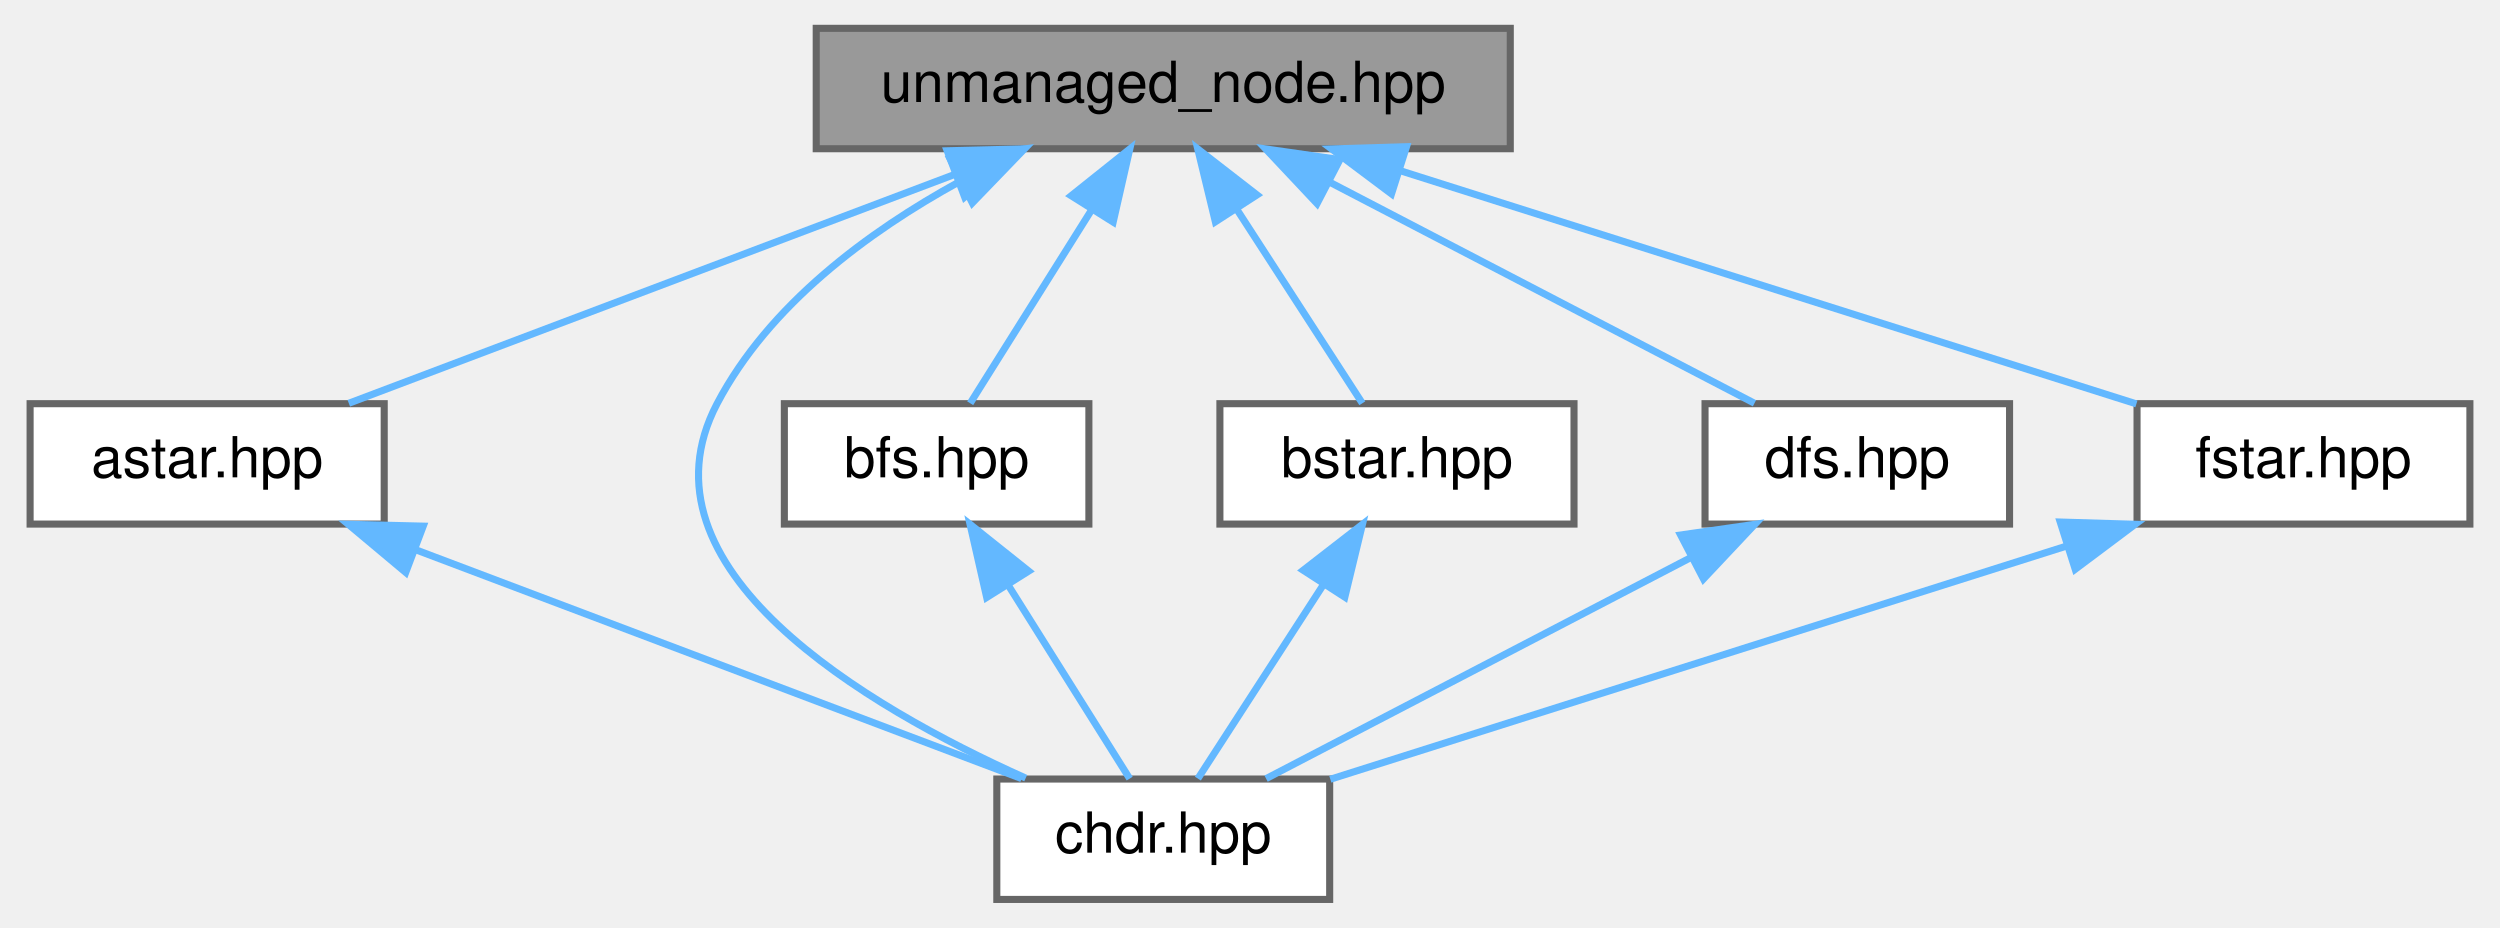
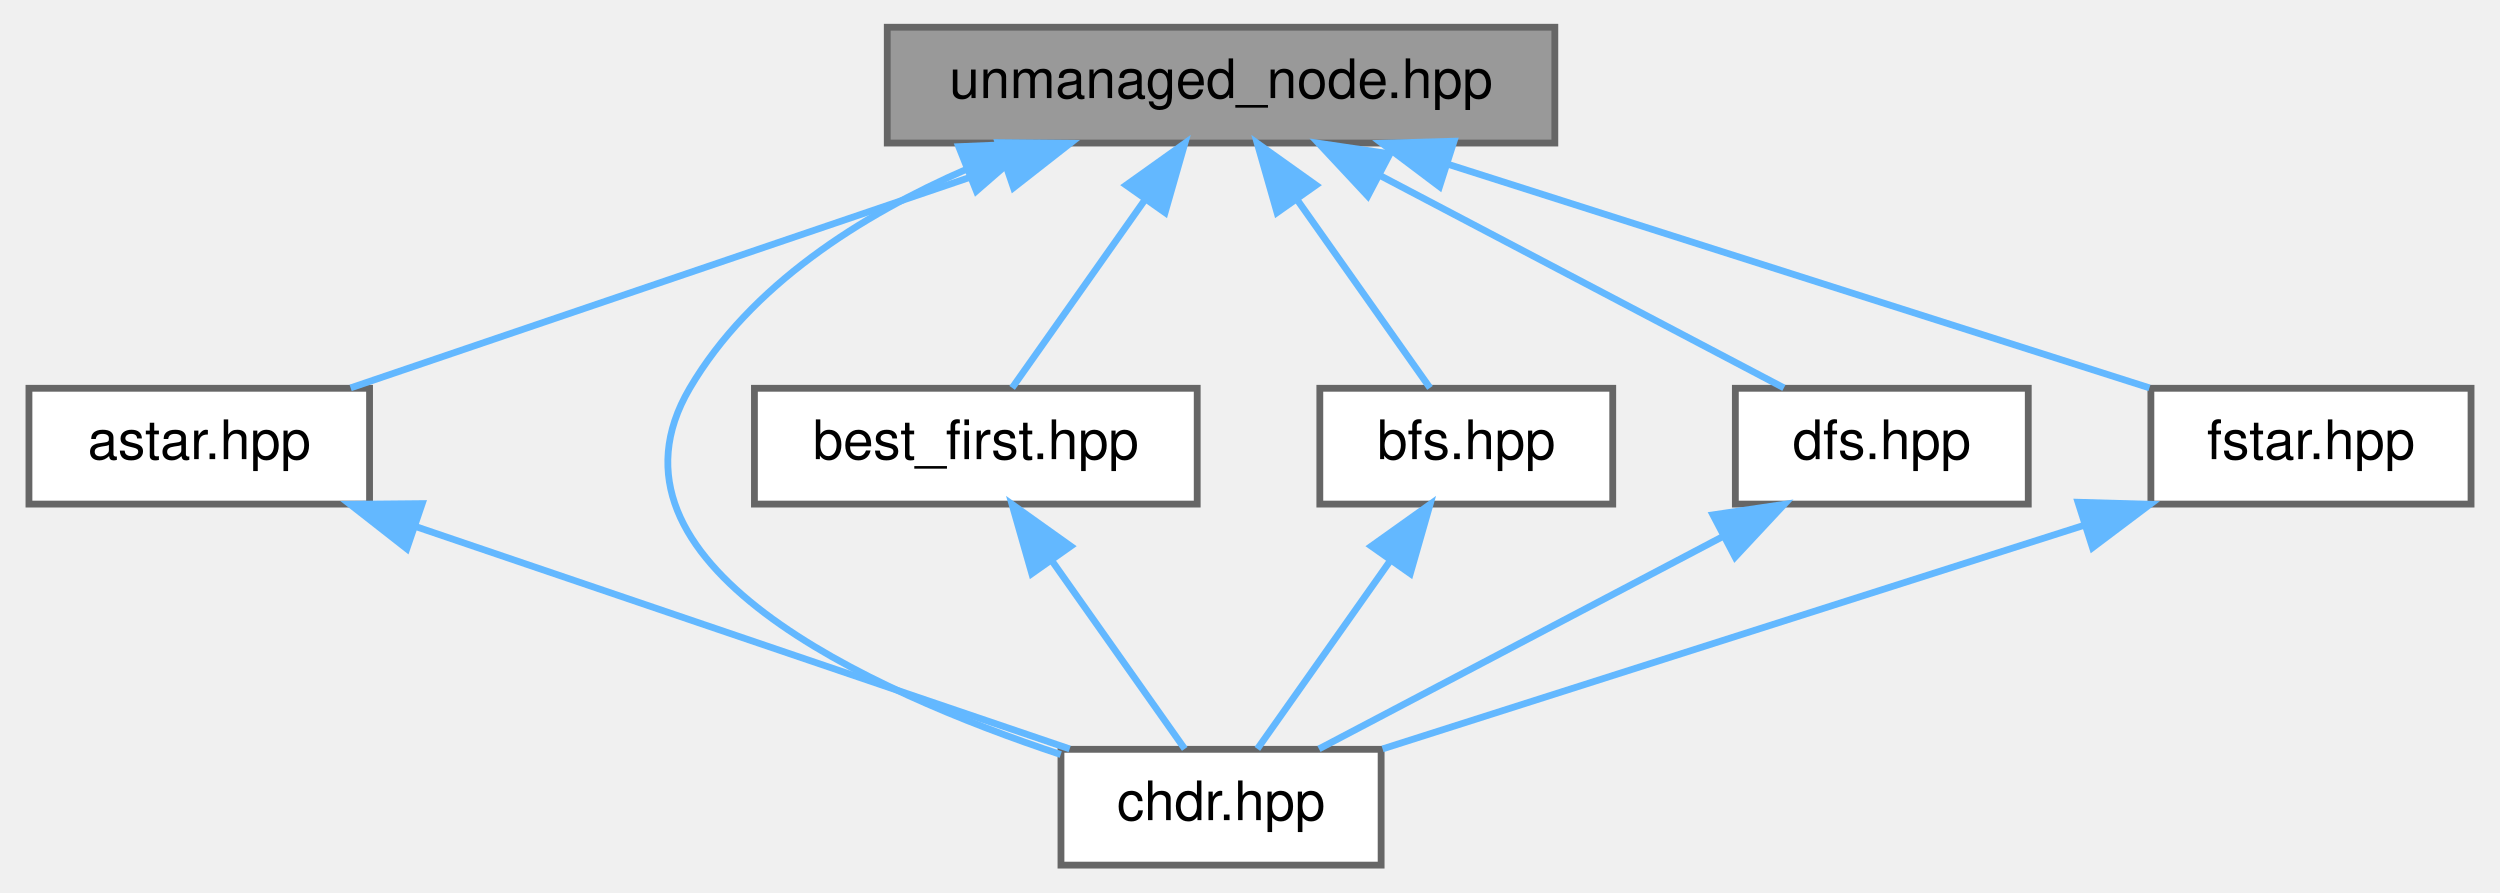
- <svg xmlns="http://www.w3.org/2000/svg" xmlns:xlink="http://www.w3.org/1999/xlink" width="353pt" height="131pt" viewBox="0.00 0.00 352.50 131.00">
+ <svg xmlns="http://www.w3.org/2000/svg" xmlns:xlink="http://www.w3.org/1999/xlink" width="367pt" height="131pt" viewBox="0.00 0.00 366.50 131.00">
  <g id="graph0" class="graph" transform="scale(1 1) rotate(0) translate(4 127)">
    <g id="Node000001" class="node">
      <g id="a_Node000001">
        <a xlink:title=" ">
-           <polygon fill="#999999" stroke="#666666" points="209,-123 111,-123 111,-106 209,-106 209,-123" />
-           <text text-anchor="middle" x="160" y="-112.6" font-family="Helvetica,sans-Serif" font-size="8.00">unmanaged_node.hpp</text>
+           <polygon fill="#999999" stroke="#666666" points="224,-123 126,-123 126,-106 224,-106 224,-123" />
+           <text text-anchor="middle" x="175" y="-112.6" font-family="Helvetica,sans-Serif" font-size="8.00">unmanaged_node.hpp</text>
        </a>
      </g>
    </g>
    <g id="Node000002" class="node">
      <g id="a_Node000002">
        <a xlink:href="../../dc/da9/astar_8hpp.html" target="_top" xlink:title=" ">
          <polygon fill="white" stroke="#666666" points="50,-70 0,-70 0,-53 50,-53 50,-70" />
          <text text-anchor="middle" x="25" y="-59.6" font-family="Helvetica,sans-Serif" font-size="8.00">astar.hpp</text>
        </a>
      </g>
    </g>
    <g id="edge1_Node000001_Node000002" class="edge">
      <g id="a_edge1_Node000001_Node000002">
        <a xlink:title=" ">
-           <path fill="none" stroke="#63b8ff" d="M130.41,-102.32C104.5,-92.53 67.57,-78.58 45,-70.06" />
-           <polygon fill="#63b8ff" stroke="#63b8ff" points="129.49,-105.71 140.08,-105.97 131.96,-99.17 129.49,-105.71" />
+           <path fill="none" stroke="#63b8ff" d="M143.26,-102.71C114.42,-92.9 72.63,-78.69 47.22,-70.06" />
+           <polygon fill="#63b8ff" stroke="#63b8ff" points="142.27,-106.07 152.87,-105.97 144.53,-99.44 142.27,-106.07" />
        </a>
      </g>
    </g>
    <g id="Node000003" class="node">
      <g id="a_Node000003">
        <a xlink:href="../../d9/d96/chdr_8hpp_source.html" target="_top" xlink:title=" ">
-           <polygon fill="white" stroke="#666666" points="183.5,-17 136.5,-17 136.5,0 183.5,0 183.5,-17" />
-           <text text-anchor="middle" x="160" y="-6.6" font-family="Helvetica,sans-Serif" font-size="8.00">chdr.hpp</text>
+           <polygon fill="white" stroke="#666666" points="198.5,-17 151.5,-17 151.5,0 198.5,0 198.5,-17" />
+           <text text-anchor="middle" x="175" y="-6.6" font-family="Helvetica,sans-Serif" font-size="8.00">chdr.hpp</text>
        </a>
      </g>
    </g>
    <g id="edge7_Node000001_Node000003" class="edge">
      <g id="a_edge7_Node000001_Node000003">
        <a xlink:title=" ">
-           <path fill="none" stroke="#63b8ff" d="M131.26,-101.37C118.31,-94.27 104.31,-83.92 97,-70 84.81,-46.77 117.87,-27.31 140.58,-17.13" />
-           <polygon fill="#63b8ff" stroke="#63b8ff" points="129.89,-104.59 140.4,-105.97 133.04,-98.34 129.89,-104.59" />
+           <path fill="none" stroke="#63b8ff" d="M137.67,-102.17C122.24,-95.44 105.91,-85.17 97,-70 81.9,-44.29 123.36,-25.58 151.47,-16.23" />
+           <polygon fill="#63b8ff" stroke="#63b8ff" points="136.49,-105.47 147.08,-105.91 139.08,-98.96 136.49,-105.47" />
        </a>
      </g>
    </g>
    <g id="Node000004" class="node">
      <g id="a_Node000004">
-         <a xlink:href="../../da/d36/bfs_8hpp_source.html" target="_top" xlink:title=" ">
-           <polygon fill="white" stroke="#666666" points="149.5,-70 106.5,-70 106.5,-53 149.5,-53 149.5,-70" />
-           <text text-anchor="middle" x="128" y="-59.6" font-family="Helvetica,sans-Serif" font-size="8.00">bfs.hpp</text>
+         <a xlink:href="../../d3/d77/best__first_8hpp_source.html" target="_top" xlink:title=" ">
+           <polygon fill="white" stroke="#666666" points="171.5,-70 106.5,-70 106.5,-53 171.5,-53 171.5,-70" />
+           <text text-anchor="middle" x="139" y="-59.6" font-family="Helvetica,sans-Serif" font-size="8.00">best_first.hpp</text>
        </a>
      </g>
    </g>
    <g id="edge3_Node000001_Node000004" class="edge">
      <g id="a_edge3_Node000001_Node000004">
        <a xlink:title=" ">
-           <path fill="none" stroke="#63b8ff" d="M149.88,-97.36C144.14,-88.23 137.24,-77.22 132.74,-70.06" />
-           <polygon fill="#63b8ff" stroke="#63b8ff" points="147,-99.36 155.28,-105.97 152.93,-95.64 147,-99.36" />
+           <path fill="none" stroke="#63b8ff" d="M163.81,-97.65C157.32,-88.46 149.45,-77.3 144.33,-70.06" />
+           <polygon fill="#63b8ff" stroke="#63b8ff" points="161.06,-99.82 169.69,-105.97 166.78,-95.79 161.06,-99.82" />
        </a>
      </g>
    </g>
    <g id="Node000005" class="node">
      <g id="a_Node000005">
-         <a xlink:href="../../db/d14/bstar_8hpp_source.html" target="_top" xlink:title=" ">
-           <polygon fill="white" stroke="#666666" points="218,-70 168,-70 168,-53 218,-53 218,-70" />
-           <text text-anchor="middle" x="193" y="-59.6" font-family="Helvetica,sans-Serif" font-size="8.00">bstar.hpp</text>
+         <a xlink:href="../../da/d36/bfs_8hpp_source.html" target="_top" xlink:title=" ">
+           <polygon fill="white" stroke="#666666" points="232.5,-70 189.5,-70 189.5,-53 232.5,-53 232.5,-70" />
+           <text text-anchor="middle" x="211" y="-59.6" font-family="Helvetica,sans-Serif" font-size="8.00">bfs.hpp</text>
        </a>
      </g>
    </g>
    <g id="edge5_Node000001_Node000005" class="edge">
      <g id="a_edge5_Node000001_Node000005">
        <a xlink:title=" ">
-           <path fill="none" stroke="#63b8ff" d="M170.44,-97.36C176.35,-88.23 183.47,-77.22 188.11,-70.06" />
-           <polygon fill="#63b8ff" stroke="#63b8ff" points="167.36,-95.68 164.87,-105.97 173.24,-99.48 167.36,-95.68" />
+           <path fill="none" stroke="#63b8ff" d="M186.19,-97.65C192.68,-88.46 200.55,-77.3 205.67,-70.06" />
+           <polygon fill="#63b8ff" stroke="#63b8ff" points="183.22,-95.79 180.31,-105.97 188.94,-99.82 183.22,-95.79" />
        </a>
      </g>
    </g>
    <g id="Node000006" class="node">
      <g id="a_Node000006">
        <a xlink:href="../../d3/dec/dfs_8hpp_source.html" target="_top" xlink:title=" ">
-           <polygon fill="white" stroke="#666666" points="279.5,-70 236.5,-70 236.5,-53 279.5,-53 279.5,-70" />
-           <text text-anchor="middle" x="258" y="-59.6" font-family="Helvetica,sans-Serif" font-size="8.00">dfs.hpp</text>
+           <polygon fill="white" stroke="#666666" points="293.5,-70 250.5,-70 250.5,-53 293.5,-53 293.5,-70" />
+           <text text-anchor="middle" x="272" y="-59.6" font-family="Helvetica,sans-Serif" font-size="8.00">dfs.hpp</text>
        </a>
      </g>
    </g>
    <g id="edge8_Node000001_Node000006" class="edge">
      <g id="a_edge8_Node000001_Node000006">
        <a xlink:title=" ">
-           <path fill="none" stroke="#63b8ff" d="M183.51,-101.27C202.17,-91.55 227.68,-78.28 243.48,-70.06" />
-           <polygon fill="#63b8ff" stroke="#63b8ff" points="181.72,-98.25 174.46,-105.97 184.95,-104.46 181.72,-98.25" />
+           <path fill="none" stroke="#63b8ff" d="M198.27,-101.27C216.74,-91.55 241.99,-78.28 257.63,-70.06" />
+           <polygon fill="#63b8ff" stroke="#63b8ff" points="196.54,-98.22 189.31,-105.97 199.79,-104.42 196.54,-98.22" />
        </a>
      </g>
    </g>
    <g id="Node000007" class="node">
      <g id="a_Node000007">
        <a xlink:href="../../d1/d5a/fstar_8hpp_source.html" target="_top" xlink:title=" ">
-           <polygon fill="white" stroke="#666666" points="344.5,-70 297.5,-70 297.5,-53 344.5,-53 344.5,-70" />
-           <text text-anchor="middle" x="321" y="-59.6" font-family="Helvetica,sans-Serif" font-size="8.00">fstar.hpp</text>
+           <polygon fill="white" stroke="#666666" points="358.5,-70 311.5,-70 311.5,-53 358.5,-53 358.5,-70" />
+           <text text-anchor="middle" x="335" y="-59.6" font-family="Helvetica,sans-Serif" font-size="8.00">fstar.hpp</text>
        </a>
      </g>
    </g>
    <g id="edge10_Node000001_Node000007" class="edge">
      <g id="a_edge10_Node000001_Node000007">
        <a xlink:title=" ">
-           <path fill="none" stroke="#63b8ff" d="M193.29,-102.95C224.36,-93.11 269.93,-78.68 297.41,-69.97" />
-           <polygon fill="#63b8ff" stroke="#63b8ff" points="192.23,-99.62 183.76,-105.97 194.35,-106.29 192.23,-99.62" />
+           <path fill="none" stroke="#63b8ff" d="M208.46,-102.84C239.22,-93.03 284.07,-78.73 311.29,-70.06" />
+           <polygon fill="#63b8ff" stroke="#63b8ff" points="207.07,-99.6 198.61,-105.97 209.2,-106.27 207.07,-99.6" />
        </a>
      </g>
    </g>
    <g id="edge2_Node000002_Node000003" class="edge">
      <g id="a_edge2_Node000002_Node000003">
        <a xlink:title=" ">
-           <path fill="none" stroke="#63b8ff" d="M54.59,-49.32C80.5,-39.53 117.43,-25.58 140,-17.06" />
-           <polygon fill="#63b8ff" stroke="#63b8ff" points="53.04,-46.17 44.92,-52.97 55.51,-52.71 53.04,-46.17" />
+           <path fill="none" stroke="#63b8ff" d="M56.74,-49.71C85.58,-39.9 127.37,-25.69 152.78,-17.06" />
+           <polygon fill="#63b8ff" stroke="#63b8ff" points="55.47,-46.44 47.13,-52.97 57.73,-53.07 55.47,-46.44" />
        </a>
      </g>
    </g>
    <g id="edge4_Node000004_Node000003" class="edge">
      <g id="a_edge4_Node000004_Node000003">
        <a xlink:title=" ">
-           <path fill="none" stroke="#63b8ff" d="M138.12,-44.36C143.86,-35.23 150.76,-24.22 155.26,-17.06" />
-           <polygon fill="#63b8ff" stroke="#63b8ff" points="135.07,-42.64 132.72,-52.97 141,-46.36 135.07,-42.64" />
+           <path fill="none" stroke="#63b8ff" d="M150.19,-44.65C156.68,-35.46 164.55,-24.3 169.67,-17.06" />
+           <polygon fill="#63b8ff" stroke="#63b8ff" points="147.22,-42.79 144.31,-52.97 152.94,-46.82 147.22,-42.79" />
        </a>
      </g>
    </g>
    <g id="edge6_Node000005_Node000003" class="edge">
      <g id="a_edge6_Node000005_Node000003">
        <a xlink:title=" ">
-           <path fill="none" stroke="#63b8ff" d="M182.56,-44.36C176.65,-35.23 169.53,-24.22 164.89,-17.06" />
-           <polygon fill="#63b8ff" stroke="#63b8ff" points="179.76,-46.48 188.13,-52.97 185.64,-42.68 179.76,-46.48" />
+           <path fill="none" stroke="#63b8ff" d="M199.81,-44.65C193.32,-35.46 185.45,-24.3 180.33,-17.06" />
+           <polygon fill="#63b8ff" stroke="#63b8ff" points="197.06,-46.82 205.69,-52.97 202.78,-42.79 197.06,-46.82" />
        </a>
      </g>
    </g>
    <g id="edge9_Node000006_Node000003" class="edge">
      <g id="a_edge9_Node000006_Node000003">
        <a xlink:title=" ">
-           <path fill="none" stroke="#63b8ff" d="M234.49,-48.27C215.83,-38.55 190.32,-25.28 174.52,-17.06" />
-           <polygon fill="#63b8ff" stroke="#63b8ff" points="233.05,-51.46 243.54,-52.97 236.28,-45.25 233.05,-51.46" />
+           <path fill="none" stroke="#63b8ff" d="M248.73,-48.27C230.26,-38.55 205.01,-25.28 189.37,-17.06" />
+           <polygon fill="#63b8ff" stroke="#63b8ff" points="247.21,-51.42 257.69,-52.97 250.46,-45.22 247.21,-51.42" />
        </a>
      </g>
    </g>
    <g id="edge11_Node000007_Node000003" class="edge">
      <g id="a_edge11_Node000007_Node000003">
        <a xlink:title=" ">
-           <path fill="none" stroke="#63b8ff" d="M287.71,-49.95C256.64,-40.11 211.07,-25.68 183.59,-16.97" />
-           <polygon fill="#63b8ff" stroke="#63b8ff" points="286.65,-53.29 297.24,-52.97 288.77,-46.62 286.65,-53.29" />
+           <path fill="none" stroke="#63b8ff" d="M301.54,-49.84C270.78,-40.03 225.93,-25.73 198.71,-17.06" />
+           <polygon fill="#63b8ff" stroke="#63b8ff" points="300.8,-53.27 311.39,-52.97 302.93,-46.6 300.8,-53.27" />
        </a>
      </g>
    </g>
  </g>
</svg>
